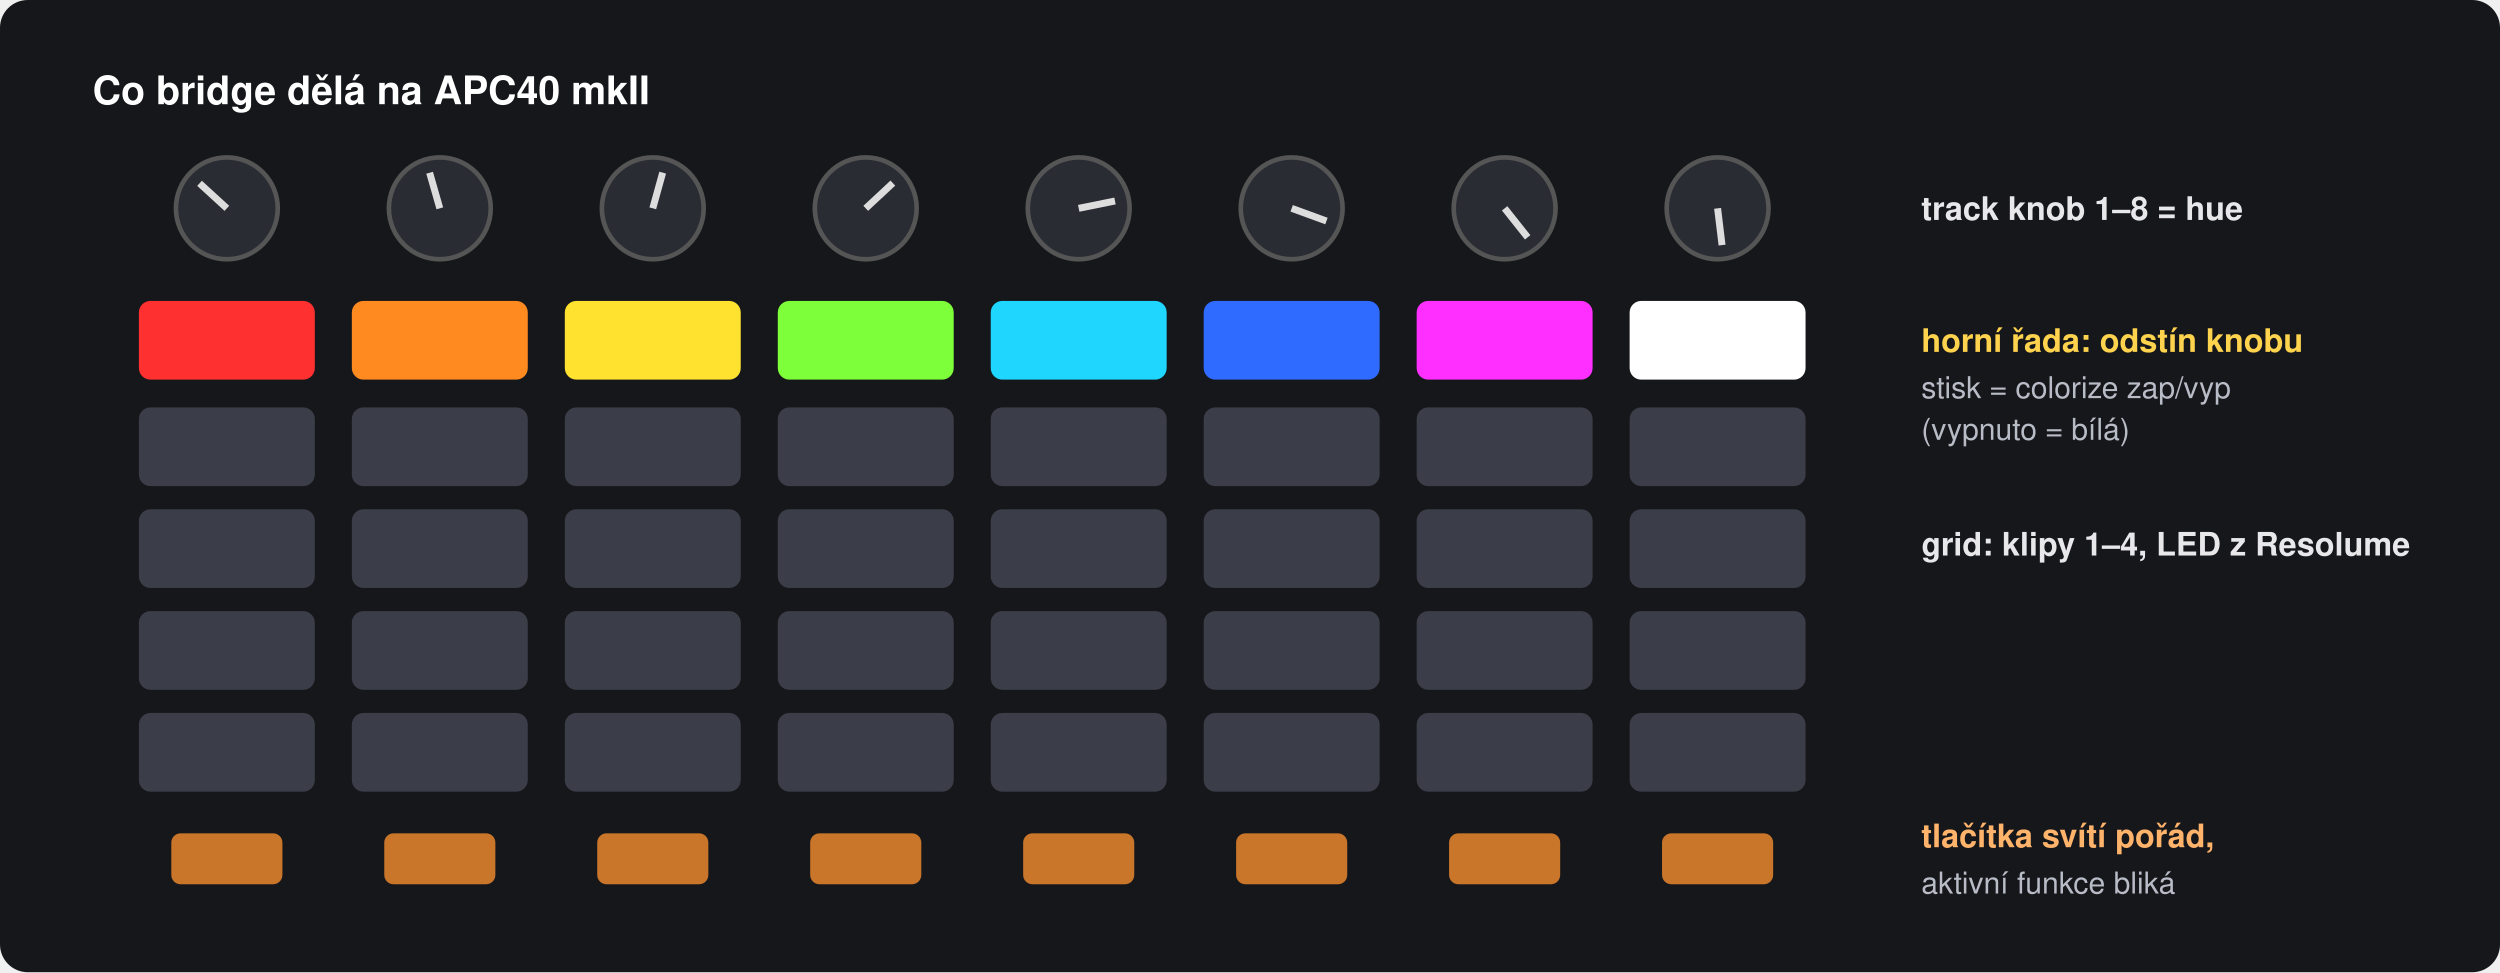
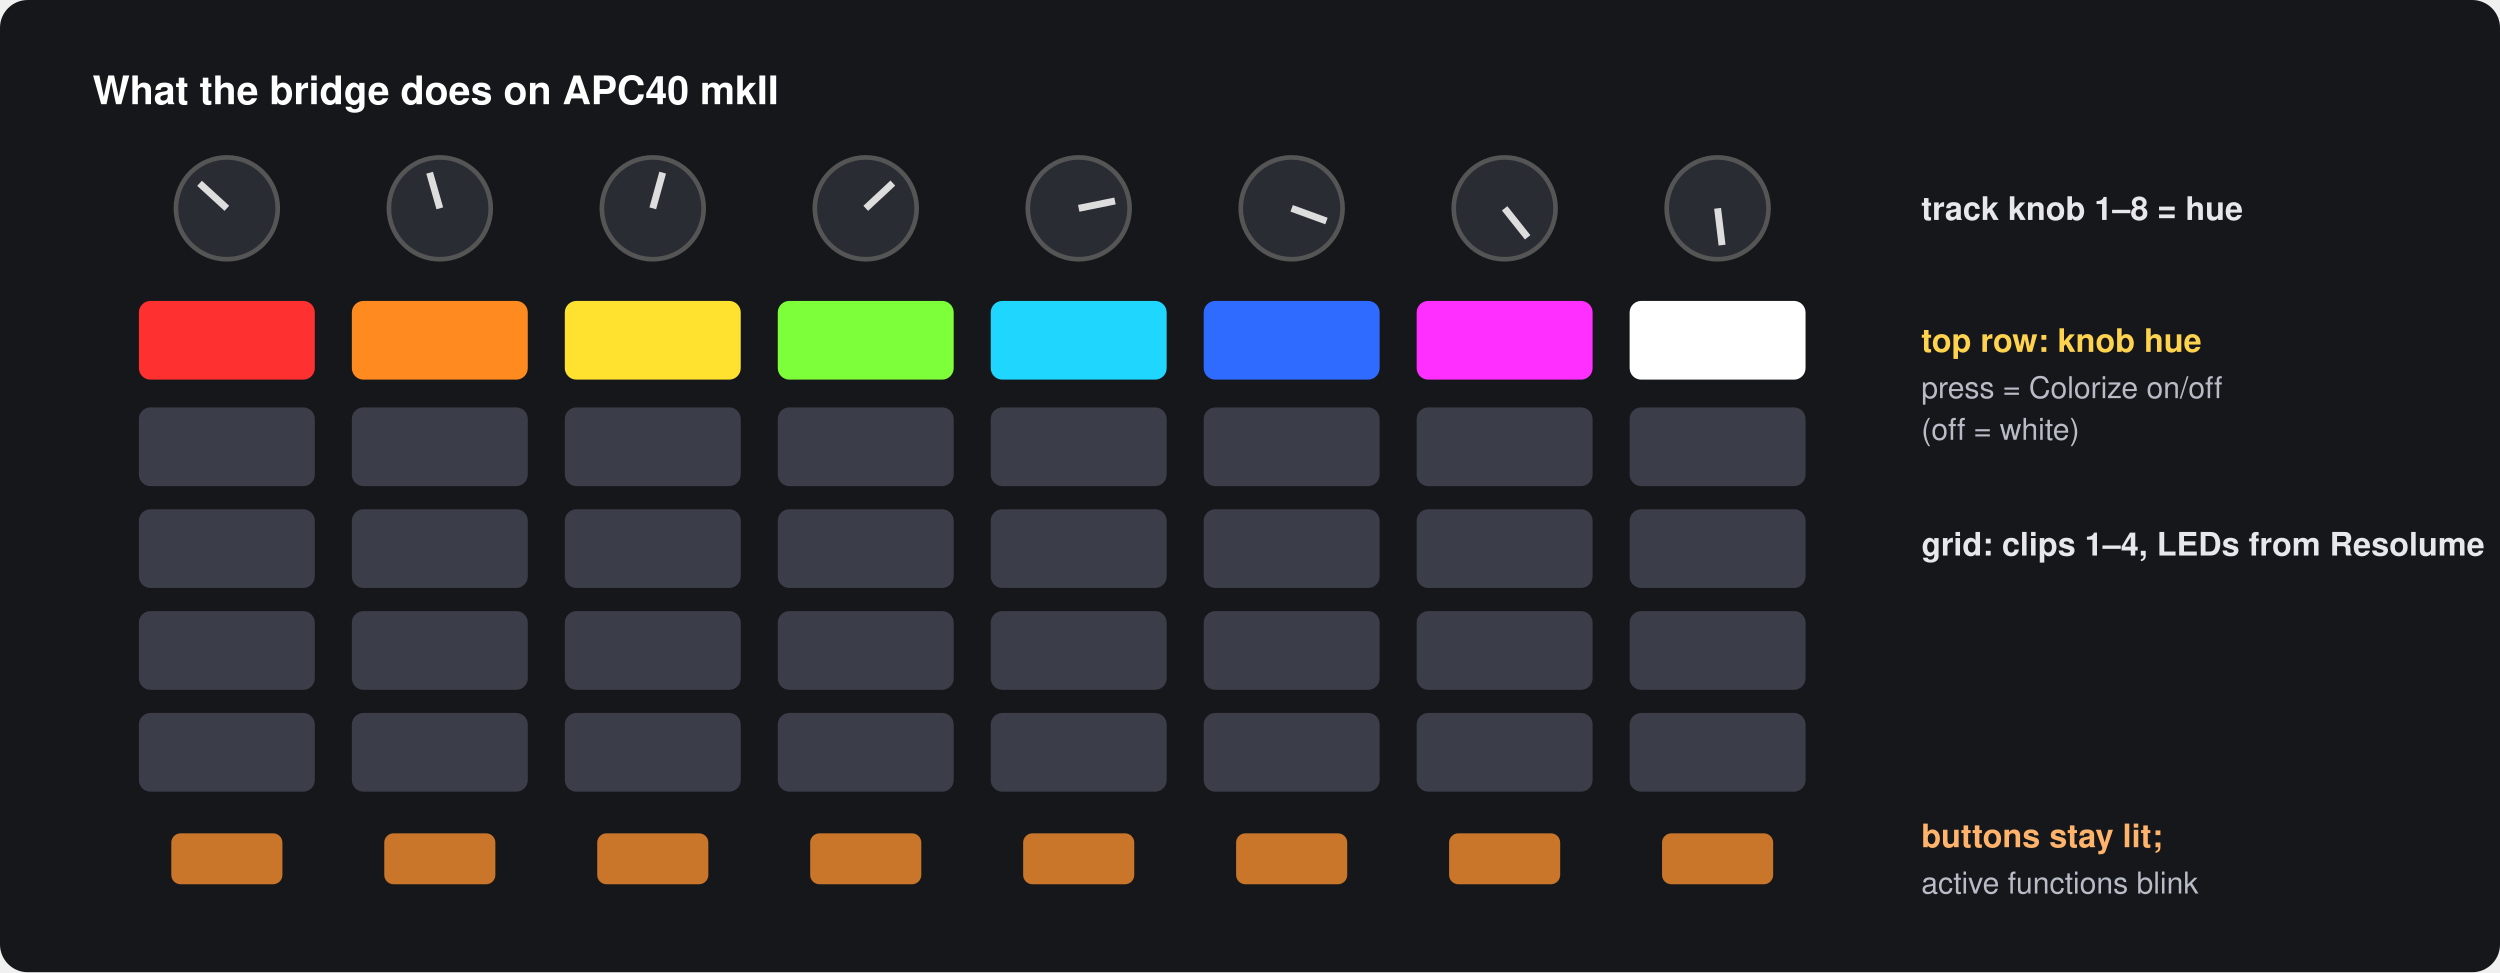
<svg xmlns="http://www.w3.org/2000/svg" width="1080" height="420" viewBox="0 0 1080 420" font-family="Segoe UI,Helvetica,Arial,sans-serif">
  <rect width="1080" height="420" rx="12" fill="#16171b" />
-   <text x="40" y="45" font-size="17" fill="#fff" font-weight="700" text-anchor="start">Co bridge dělá na APC40 mkII</text>
+   <text x="40" y="45" font-size="17" fill="#fff" font-weight="700" text-anchor="start">What the bridge does on APC40 mkII</text>
  <circle cx="98" cy="90" r="22" fill="#2a2c33" stroke="#555" stroke-width="2" />
  <line x1="98" y1="90" x2="86.202" y2="79.193" stroke="#ddd" stroke-width="3" />
  <rect x="60" y="130" width="76" height="34" rx="5" fill="#ff3030" />
  <rect x="60" y="176" width="76" height="34" rx="5" fill="#3b3e48" />
  <rect x="60" y="220" width="76" height="34" rx="5" fill="#3b3e48" />
  <rect x="60" y="264" width="76" height="34" rx="5" fill="#3b3e48" />
  <rect x="60" y="308" width="76" height="34" rx="5" fill="#3b3e48" />
  <rect x="74" y="360" width="48" height="22" rx="4" fill="#c9752a" />
  <circle cx="190" cy="90" r="22" fill="#2a2c33" stroke="#555" stroke-width="2" />
  <line x1="190" y1="90" x2="185.591" y2="74.62" stroke="#ddd" stroke-width="3" />
  <rect x="152" y="130" width="76" height="34" rx="5" fill="#ff8a1f" />
  <rect x="152" y="176" width="76" height="34" rx="5" fill="#3b3e48" />
  <rect x="152" y="220" width="76" height="34" rx="5" fill="#3b3e48" />
  <rect x="152" y="264" width="76" height="34" rx="5" fill="#3b3e48" />
  <rect x="152" y="308" width="76" height="34" rx="5" fill="#3b3e48" />
  <rect x="166" y="360" width="48" height="22" rx="4" fill="#c9752a" />
  <circle cx="282" cy="90" r="22" fill="#2a2c33" stroke="#555" stroke-width="2" />
  <line x1="282" y1="90" x2="286.28" y2="74.583" stroke="#ddd" stroke-width="3" />
  <rect x="244" y="130" width="76" height="34" rx="5" fill="#ffe230" />
  <rect x="244" y="176" width="76" height="34" rx="5" fill="#3b3e48" />
  <rect x="244" y="220" width="76" height="34" rx="5" fill="#3b3e48" />
  <rect x="244" y="264" width="76" height="34" rx="5" fill="#3b3e48" />
  <rect x="244" y="308" width="76" height="34" rx="5" fill="#3b3e48" />
  <rect x="258" y="360" width="48" height="22" rx="4" fill="#c9752a" />
  <circle cx="374" cy="90" r="22" fill="#2a2c33" stroke="#555" stroke-width="2" />
  <line x1="374" y1="90" x2="385.707" y2="79.094" stroke="#ddd" stroke-width="3" />
  <rect x="336" y="130" width="76" height="34" rx="5" fill="#7dff3a" />
  <rect x="336" y="176" width="76" height="34" rx="5" fill="#3b3e48" />
  <rect x="336" y="220" width="76" height="34" rx="5" fill="#3b3e48" />
  <rect x="336" y="264" width="76" height="34" rx="5" fill="#3b3e48" />
  <rect x="336" y="308" width="76" height="34" rx="5" fill="#3b3e48" />
  <rect x="350" y="360" width="48" height="22" rx="4" fill="#c9752a" />
  <circle cx="466" cy="90" r="22" fill="#2a2c33" stroke="#555" stroke-width="2" />
  <line x1="466" y1="90" x2="481.681" y2="86.821" stroke="#ddd" stroke-width="3" />
  <rect x="428" y="130" width="76" height="34" rx="5" fill="#1fd6ff" />
  <rect x="428" y="176" width="76" height="34" rx="5" fill="#3b3e48" />
  <rect x="428" y="220" width="76" height="34" rx="5" fill="#3b3e48" />
  <rect x="428" y="264" width="76" height="34" rx="5" fill="#3b3e48" />
  <rect x="428" y="308" width="76" height="34" rx="5" fill="#3b3e48" />
  <rect x="442" y="360" width="48" height="22" rx="4" fill="#c9752a" />
  <circle cx="558" cy="90" r="22" fill="#2a2c33" stroke="#555" stroke-width="2" />
  <line x1="558" y1="90" x2="573.03" y2="95.486" stroke="#ddd" stroke-width="3" />
  <rect x="520" y="130" width="76" height="34" rx="5" fill="#2f6bff" />
  <rect x="520" y="176" width="76" height="34" rx="5" fill="#3b3e48" />
  <rect x="520" y="220" width="76" height="34" rx="5" fill="#3b3e48" />
  <rect x="520" y="264" width="76" height="34" rx="5" fill="#3b3e48" />
  <rect x="520" y="308" width="76" height="34" rx="5" fill="#3b3e48" />
  <rect x="534" y="360" width="48" height="22" rx="4" fill="#c9752a" />
  <circle cx="650" cy="90" r="22" fill="#2a2c33" stroke="#555" stroke-width="2" />
  <line x1="650" y1="90" x2="659.946" y2="102.533" stroke="#ddd" stroke-width="3" />
  <rect x="612" y="130" width="76" height="34" rx="5" fill="#ff30ff" />
  <rect x="612" y="176" width="76" height="34" rx="5" fill="#3b3e48" />
  <rect x="612" y="220" width="76" height="34" rx="5" fill="#3b3e48" />
  <rect x="612" y="264" width="76" height="34" rx="5" fill="#3b3e48" />
  <rect x="612" y="308" width="76" height="34" rx="5" fill="#3b3e48" />
  <rect x="626" y="360" width="48" height="22" rx="4" fill="#c9752a" />
  <circle cx="742" cy="90" r="22" fill="#2a2c33" stroke="#555" stroke-width="2" />
  <line x1="742" y1="90" x2="743.928" y2="105.883" stroke="#ddd" stroke-width="3" />
  <rect x="704" y="130" width="76" height="34" rx="5" fill="#ffffff" />
  <rect x="704" y="176" width="76" height="34" rx="5" fill="#3b3e48" />
  <rect x="704" y="220" width="76" height="34" rx="5" fill="#3b3e48" />
  <rect x="704" y="264" width="76" height="34" rx="5" fill="#3b3e48" />
  <rect x="704" y="308" width="76" height="34" rx="5" fill="#3b3e48" />
  <rect x="718" y="360" width="48" height="22" rx="4" fill="#c9752a" />
  <text x="830" y="95" font-size="14" fill="#e8e8ea" font-weight="600" text-anchor="start">track knob 1–8 = hue</text>
-   <text x="830" y="152" font-size="14" fill="#ffd34d" font-weight="700" text-anchor="start">horní řada: odstín knobu</text>
-   <text x="830" y="172" font-size="13" fill="#b8bcc6" font-weight="400" text-anchor="start">stisk = colorize zap/vyp</text>
-   <text x="830" y="190" font-size="13" fill="#b8bcc6" font-weight="400" text-anchor="start">(vypnuto = bílá)</text>
-   <text x="830" y="240" font-size="14" fill="#e8e8ea" font-weight="600" text-anchor="start">grid: klipy 1–4, LED z Resolume</text>
-   <text x="830" y="366" font-size="14" fill="#ffb36b" font-weight="700" text-anchor="start">tlačítka svítí pořád,</text>
-   <text x="830" y="386" font-size="13" fill="#b8bcc6" font-weight="400" text-anchor="start">aktivní funkce bliká</text>
+   <text x="830" y="152" font-size="14" fill="#ffd34d" font-weight="700" text-anchor="start">top row: knob hue</text>
+   <text x="830" y="172" font-size="13" fill="#b8bcc6" font-weight="400" text-anchor="start">press = Colorize on/off</text>
+   <text x="830" y="190" font-size="13" fill="#b8bcc6" font-weight="400" text-anchor="start">(off = white)</text>
+   <text x="830" y="240" font-size="14" fill="#e8e8ea" font-weight="600" text-anchor="start">grid: clips 1–4, LEDs from Resolume</text>
+   <text x="830" y="366" font-size="14" fill="#ffb36b" font-weight="700" text-anchor="start">buttons stay lit;</text>
+   <text x="830" y="386" font-size="13" fill="#b8bcc6" font-weight="400" text-anchor="start">active functions blink</text>
</svg>
